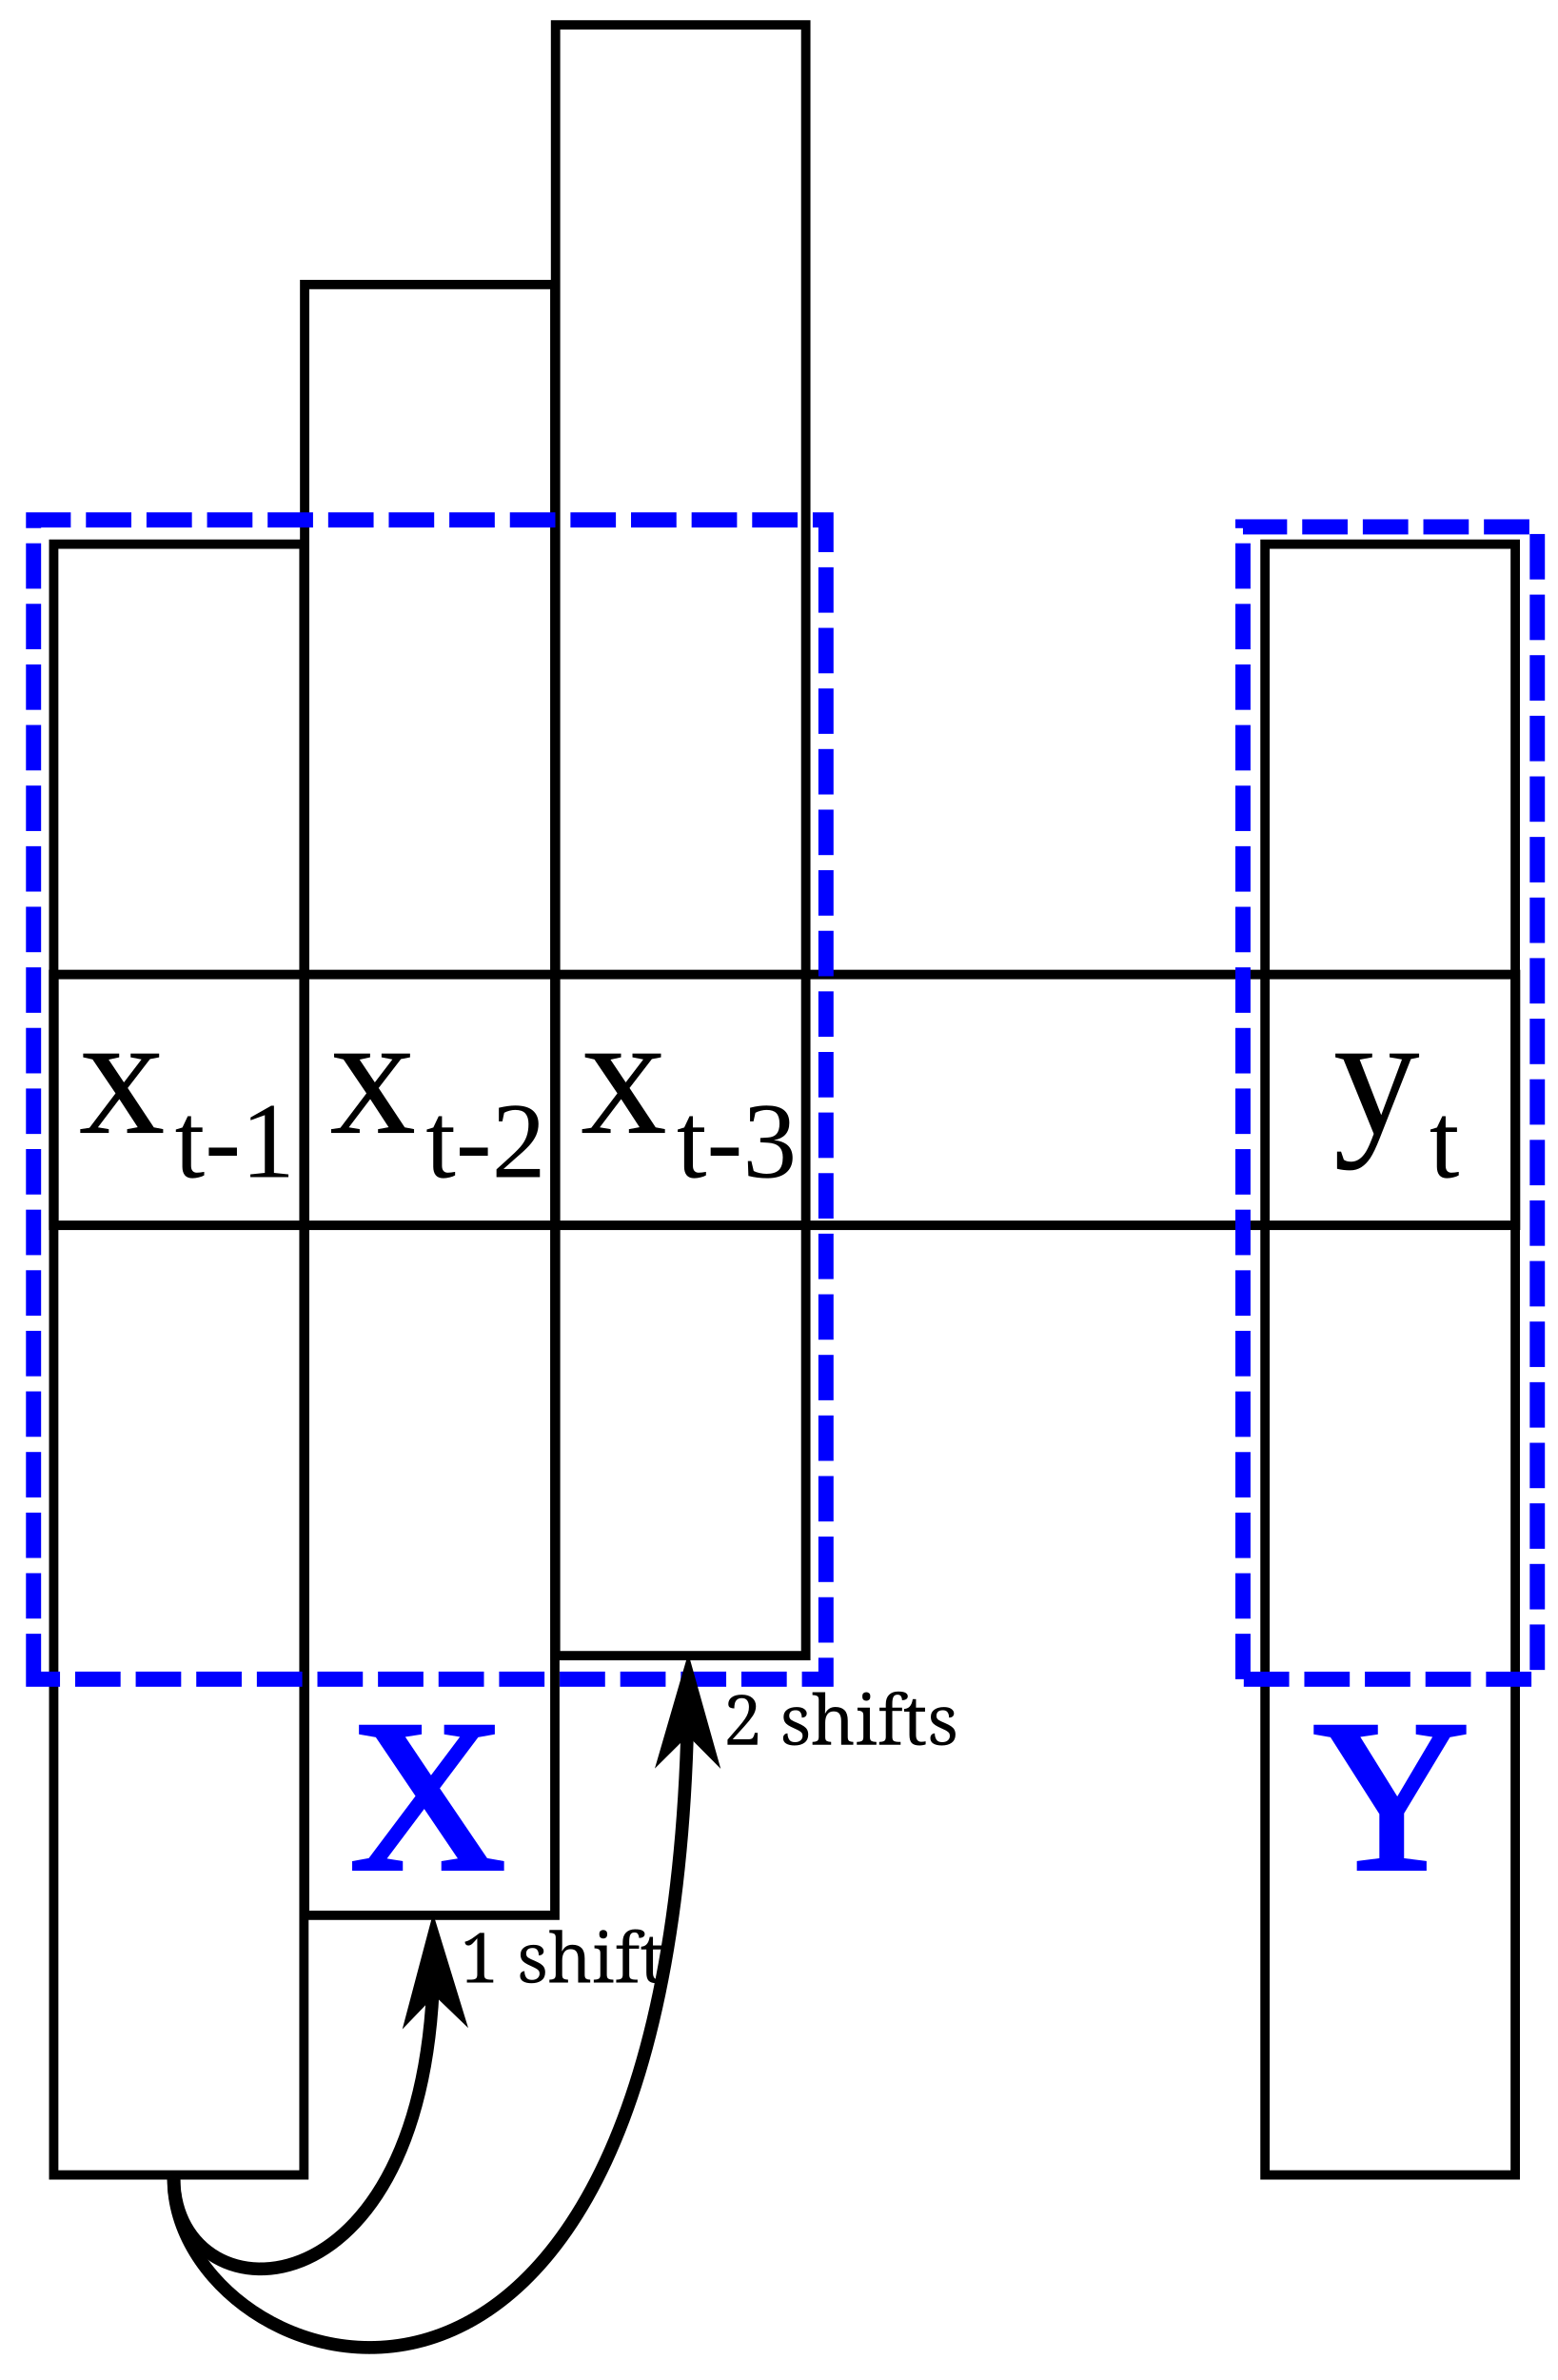
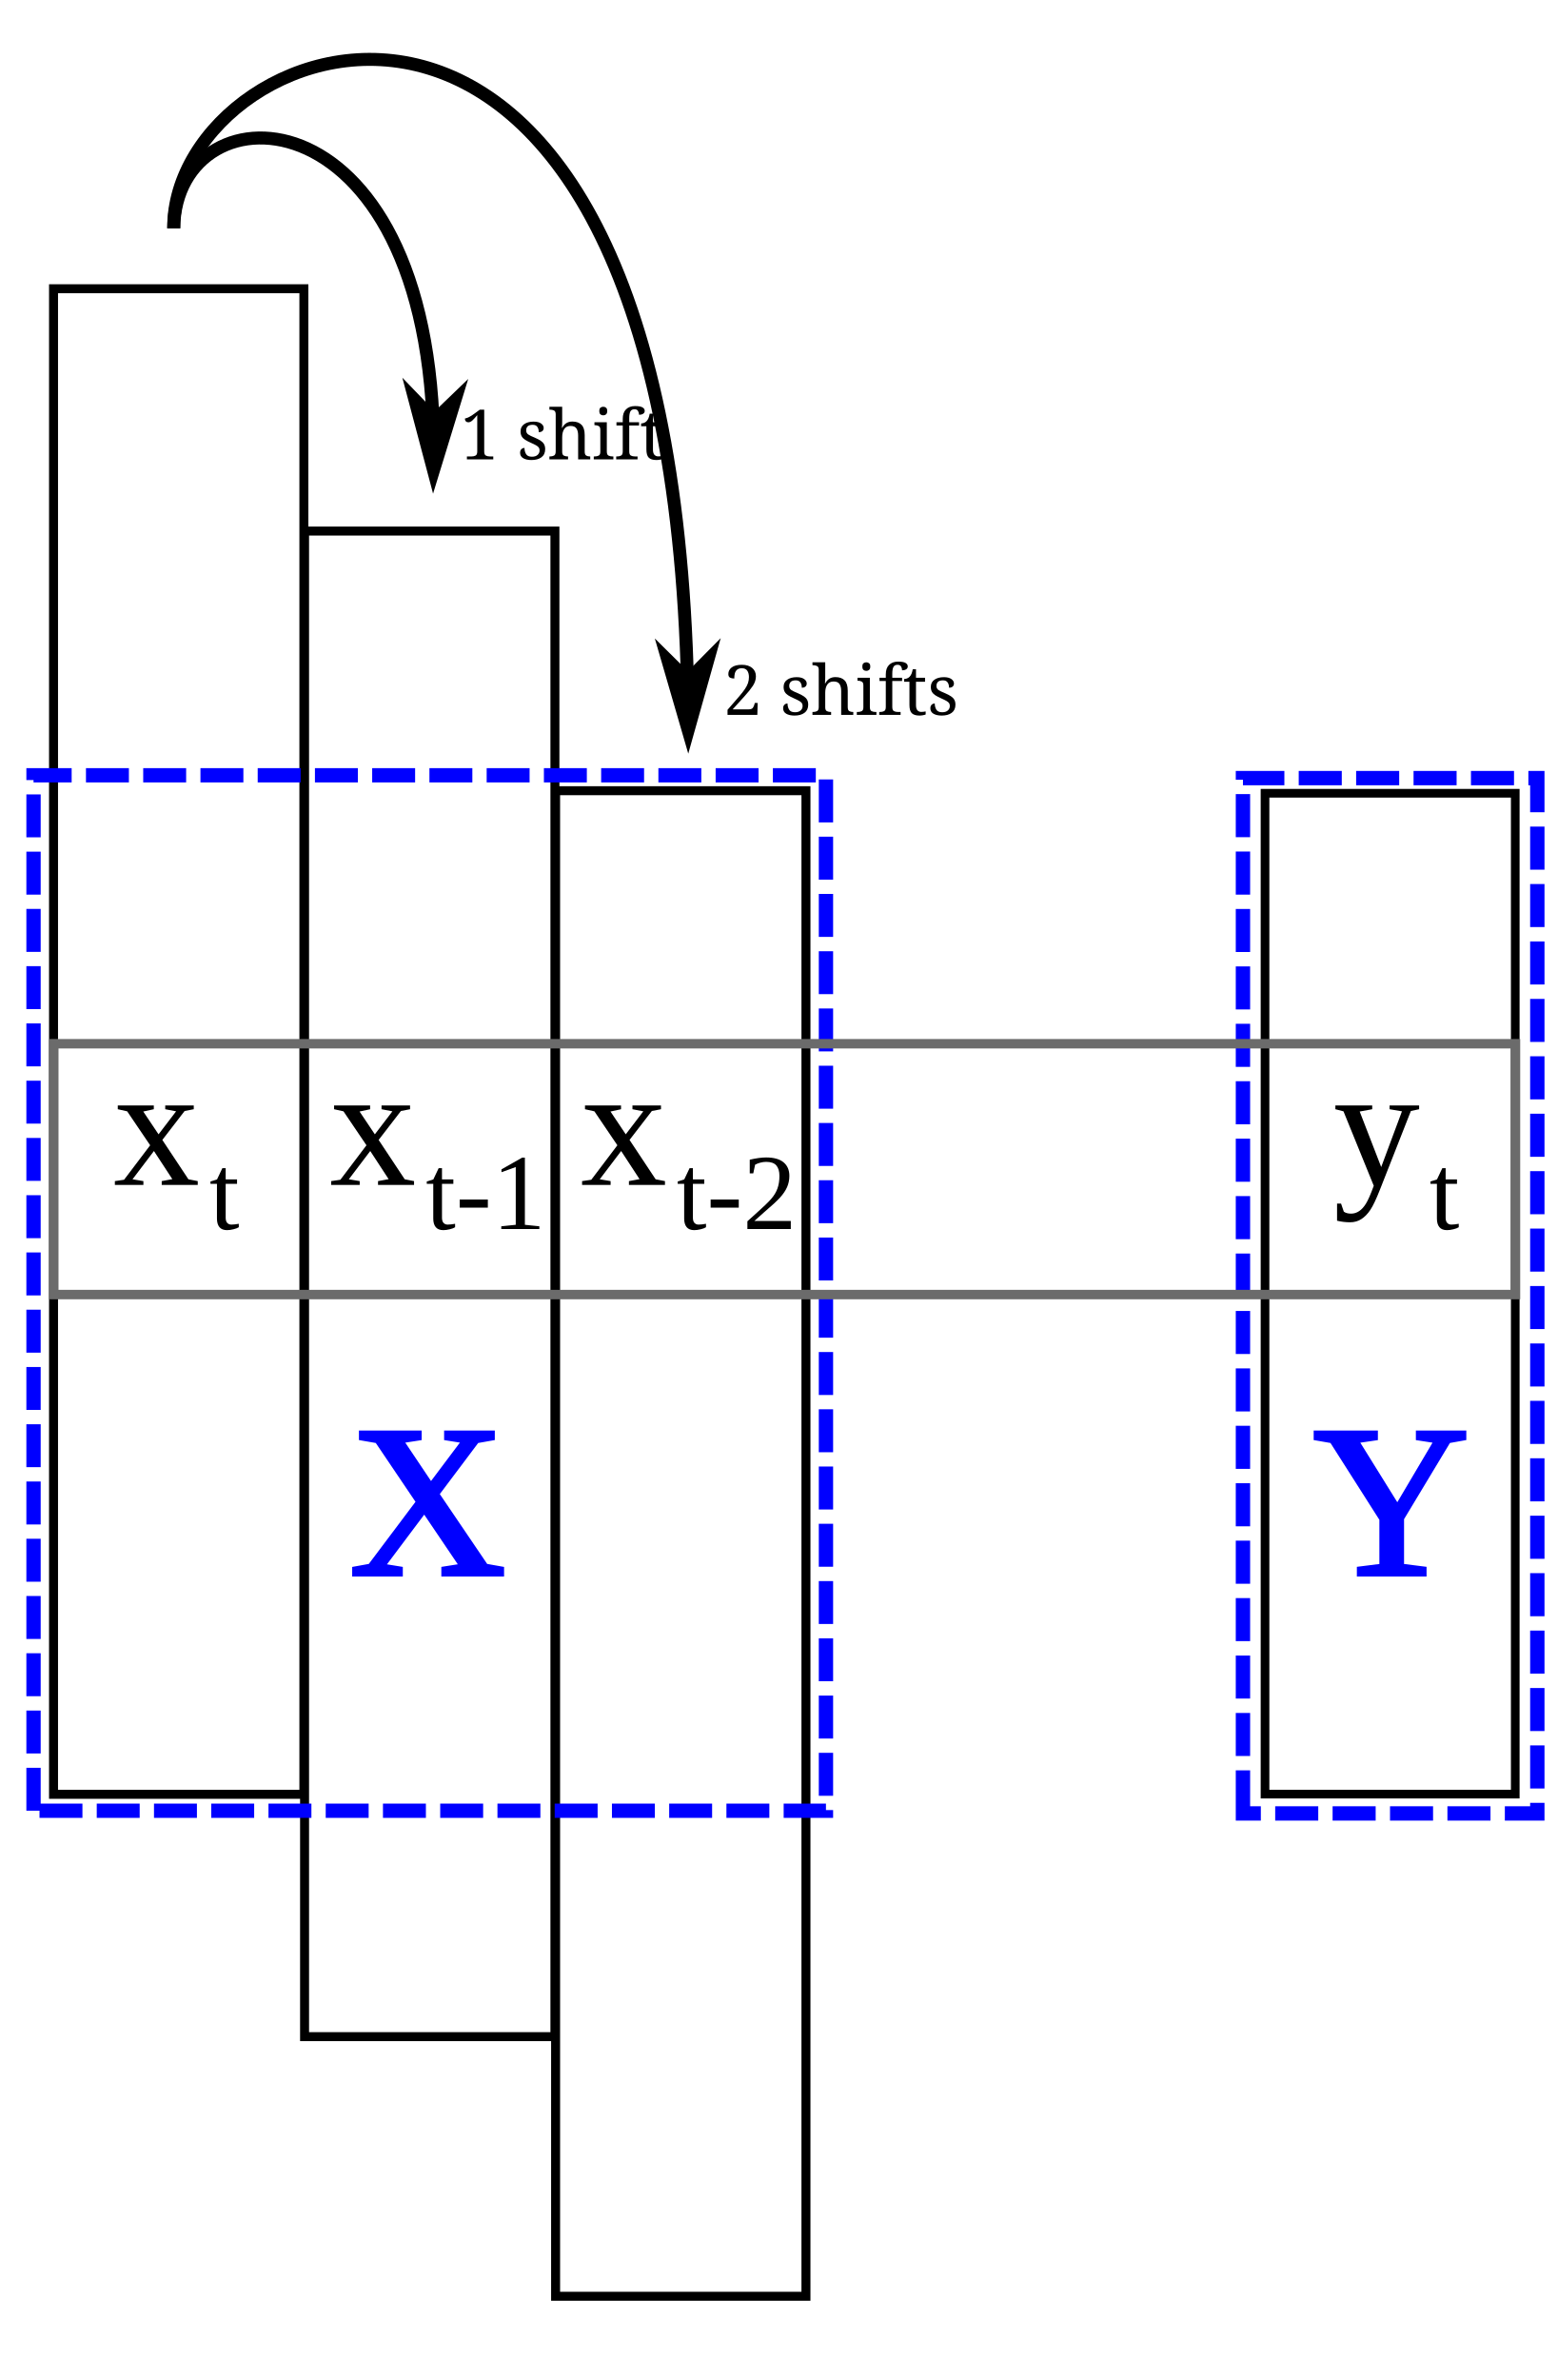
<svg xmlns="http://www.w3.org/2000/svg" width="360" height="550" id="svg2" version="1.1">
  <defs id="defs4">
    <marker orient="auto" refY="0" refX="0" id="Arrow1Mend" style="overflow:visible">
      <path id="path3625" d="M 0,0 5,-5 -12.5,0 5,5 0,0 z" style="fill-rule:evenodd;stroke:#000000;stroke-width:1pt;marker-start:none" transform="matrix(-0.4,0,0,-0.4,-4,0)" />
    </marker>
  </defs>
  <g id="layer1" transform="translate(-70.83707,-236.2701)">
-     <rect style="fill:none;stroke:#000000;stroke-width:2.158;stroke-miterlimit:4;stroke-opacity:1;stroke-dasharray:none;stroke-dashoffset:0" id="rect2816" width="57.842" height="376.858" x="83.253" y="362.022" ry="0" />
-     <rect ry="0" y="302.022" x="141.253" height="376.858" width="57.842" id="rect3592" style="fill:none;stroke:#000000;stroke-width:2.158;stroke-miterlimit:4;stroke-opacity:1;stroke-dasharray:none;stroke-dashoffset:0" />
-     <rect style="fill:none;stroke:#000000;stroke-width:2.158;stroke-miterlimit:4;stroke-opacity:1;stroke-dasharray:none;stroke-dashoffset:0" id="rect3594" width="57.842" height="376.858" x="199.253" y="242.022" ry="0" />
-     <rect ry="0" y="362.022" x="363.253" height="376.858" width="57.842" id="rect3596" style="fill:none;stroke:#000000;stroke-width:2.158;stroke-miterlimit:4;stroke-opacity:1;stroke-dasharray:none;stroke-dashoffset:0" />
-     <rect ry="0" y="83.268" x="-519.428" height="337.88" width="57.954" id="rect3598" style="fill:none;stroke:#000000;stroke-width:2.185;stroke-miterlimit:4;stroke-opacity:1;stroke-dasharray:none;stroke-dashoffset:0" transform="matrix(0,-1,1,0,0,0)" />
-     <text xml:space="preserve" style="font-size:40px;font-style:normal;font-variant:normal;font-weight:normal;font-stretch:normal;text-align:start;line-height:125%;writing-mode:lr-tb;text-anchor:start;fill:#000000;fill-opacity:1;stroke:none;font-family:Times New Roman;-inkscape-font-specification:'Times New Roman,'" x="89.033" y="498.091" id="text3600">
-       <tspan id="tspan3610" x="89.033" y="498.091">x</tspan>
+     <rect ry="0" y="358.152" x="-655.341" height="68.044" width="239.256" id="rect3652" style="fill:none;stroke:#0000ff;stroke-width:3.318;stroke-miterlimit:4;stroke-opacity:1;stroke-dasharray:9.953, 3.318;stroke-dashoffset:0" transform="matrix(0,-1,1,0,0,0)" />
+     <rect style="fill:none;stroke:#000000;stroke-width:2.074;stroke-miterlimit:4;stroke-opacity:1;stroke-dasharray:none;stroke-dashoffset:0" id="rect2816" width="57.87" height="347.926" x="83.211" y="302.996" ry="0" />
+     <rect ry="0" y="358.996" x="141.239" height="347.926" width="57.87" id="rect3592" style="fill:none;stroke:#000000;stroke-width:2.074;stroke-miterlimit:4;stroke-opacity:1;stroke-dasharray:none;stroke-dashoffset:0" />
+     <rect style="fill:none;stroke:#000000;stroke-width:2.074;stroke-miterlimit:4;stroke-opacity:1;stroke-dasharray:none;stroke-dashoffset:0" id="rect3594" width="57.87" height="347.926" x="199.267" y="418.996" ry="0" />
+     <rect ry="0" y="419.585" x="363.253" height="231.295" width="57.842" id="rect3596" style="fill:none;stroke:#000000;stroke-width:2;stroke-miterlimit:4;stroke-opacity:1;stroke-dasharray:none;stroke-dashoffset:0" />
+     <text xml:space="preserve" style="font-size:40px;font-style:normal;font-variant:normal;font-weight:normal;font-stretch:normal;text-align:start;line-height:125%;writing-mode:lr-tb;text-anchor:start;fill:#000000;fill-opacity:1;stroke:none;font-family:Times New Roman;-inkscape-font-specification:'Times New Roman,'" x="97.033" y="510.091" id="text3600">
+       <tspan id="tspan3610" x="97.033" y="510.091">x</tspan>
    </text>
-     <text id="text3612" y="508.298" x="111.24" style="font-size:25px;font-style:normal;font-variant:normal;font-weight:normal;font-stretch:normal;text-align:start;line-height:125%;writing-mode:lr-tb;text-anchor:start;fill:#000000;fill-opacity:1;stroke:none;font-family:Times New Roman;-inkscape-font-specification:'Times New Roman,'" xml:space="preserve">
-       <tspan id="tspan3616" x="111.24" y="508.298">t-1</tspan>
+     <text id="text3612" y="520.298" x="119.24" style="font-size:25px;font-style:normal;font-variant:normal;font-weight:normal;font-stretch:normal;text-align:start;line-height:125%;writing-mode:lr-tb;text-anchor:start;fill:#000000;fill-opacity:1;stroke:none;font-family:Times New Roman;-inkscape-font-specification:'Times New Roman,'" xml:space="preserve">
+       <tspan id="tspan3018" x="119.24" y="520.298">t</tspan>
    </text>
-     <text id="text3618" y="498.091" x="147.033" style="font-size:40px;font-style:normal;font-variant:normal;font-weight:normal;font-stretch:normal;text-align:start;line-height:125%;writing-mode:lr-tb;text-anchor:start;fill:#000000;fill-opacity:1;stroke:none;font-family:Times New Roman;-inkscape-font-specification:'Times New Roman,'" xml:space="preserve">
-       <tspan y="498.091" x="147.033" id="tspan3620">x</tspan>
+     <text id="text3618" y="510.091" x="147.033" style="font-size:40px;font-style:normal;font-variant:normal;font-weight:normal;font-stretch:normal;text-align:start;line-height:125%;writing-mode:lr-tb;text-anchor:start;fill:#000000;fill-opacity:1;stroke:none;font-family:Times New Roman;-inkscape-font-specification:'Times New Roman,'" xml:space="preserve">
+       <tspan y="510.091" x="147.033" id="tspan3620">x</tspan>
    </text>
-     <text xml:space="preserve" style="font-size:25px;font-style:normal;font-variant:normal;font-weight:normal;font-stretch:normal;text-align:start;line-height:125%;writing-mode:lr-tb;text-anchor:start;fill:#000000;fill-opacity:1;stroke:none;font-family:Times New Roman;-inkscape-font-specification:'Times New Roman,'" x="169.24" y="508.298" id="text3622">
-       <tspan id="tspan3642" x="169.24" y="508.298">t-2</tspan>
+     <text xml:space="preserve" style="font-size:25px;font-style:normal;font-variant:normal;font-weight:normal;font-stretch:normal;text-align:start;line-height:125%;writing-mode:lr-tb;text-anchor:start;fill:#000000;fill-opacity:1;stroke:none;font-family:Times New Roman;-inkscape-font-specification:'Times New Roman,'" x="169.24" y="520.298" id="text3622">
+       <tspan id="tspan3020" x="169.24" y="520.298">t-1</tspan>
    </text>
-     <text xml:space="preserve" style="font-size:40px;font-style:normal;font-variant:normal;font-weight:normal;font-stretch:normal;text-align:start;line-height:125%;writing-mode:lr-tb;text-anchor:start;fill:#000000;fill-opacity:1;stroke:none;font-family:Times New Roman;-inkscape-font-specification:'Times New Roman,'" x="205.033" y="498.091" id="text3626">
-       <tspan id="tspan3628" x="205.033" y="498.091">x</tspan>
+     <text xml:space="preserve" style="font-size:40px;font-style:normal;font-variant:normal;font-weight:normal;font-stretch:normal;text-align:start;line-height:125%;writing-mode:lr-tb;text-anchor:start;fill:#000000;fill-opacity:1;stroke:none;font-family:Times New Roman;-inkscape-font-specification:'Times New Roman,'" x="205.033" y="510.091" id="text3626">
+       <tspan id="tspan3628" x="205.033" y="510.091">x</tspan>
    </text>
-     <text id="text3630" y="508.298" x="227.24" style="font-size:25px;font-style:normal;font-variant:normal;font-weight:normal;font-stretch:normal;text-align:start;line-height:125%;writing-mode:lr-tb;text-anchor:start;fill:#000000;fill-opacity:1;stroke:none;font-family:Times New Roman;-inkscape-font-specification:'Times New Roman,'" xml:space="preserve">
-       <tspan id="tspan3644" x="227.24" y="508.298">t-3</tspan>
+     <text id="text3630" y="520.298" x="227.24" style="font-size:25px;font-style:normal;font-variant:normal;font-weight:normal;font-stretch:normal;text-align:start;line-height:125%;writing-mode:lr-tb;text-anchor:start;fill:#000000;fill-opacity:1;stroke:none;font-family:Times New Roman;-inkscape-font-specification:'Times New Roman,'" xml:space="preserve">
+       <tspan id="tspan3022" x="227.24" y="520.298">t-2</tspan>
    </text>
-     <text id="text3634" y="498.091" x="379.033" style="font-size:40px;font-style:normal;font-variant:normal;font-weight:normal;font-stretch:normal;text-align:start;line-height:125%;writing-mode:lr-tb;text-anchor:start;fill:#000000;fill-opacity:1;stroke:none;font-family:Times New Roman;-inkscape-font-specification:'Times New Roman,'" xml:space="preserve">
-       <tspan id="tspan3648" x="379.033" y="498.091">y</tspan>
+     <text id="text3634" y="510.091" x="379.033" style="font-size:40px;font-style:normal;font-variant:normal;font-weight:normal;font-stretch:normal;text-align:start;line-height:125%;writing-mode:lr-tb;text-anchor:start;fill:#000000;fill-opacity:1;stroke:none;font-family:Times New Roman;-inkscape-font-specification:'Times New Roman,'" xml:space="preserve">
+       <tspan id="tspan3648" x="379.033" y="510.091">y</tspan>
    </text>
-     <text xml:space="preserve" style="font-size:25px;font-style:normal;font-variant:normal;font-weight:normal;font-stretch:normal;text-align:start;line-height:125%;writing-mode:lr-tb;text-anchor:start;fill:#000000;fill-opacity:1;stroke:none;font-family:Times New Roman;-inkscape-font-specification:'Times New Roman,'" x="401.24" y="508.298" id="text3638">
-       <tspan id="tspan3646" x="401.24" y="508.298">t</tspan>
+     <text xml:space="preserve" style="font-size:25px;font-style:normal;font-variant:normal;font-weight:normal;font-stretch:normal;text-align:start;line-height:125%;writing-mode:lr-tb;text-anchor:start;fill:#000000;fill-opacity:1;stroke:none;font-family:Times New Roman;-inkscape-font-specification:'Times New Roman,'" x="401.24" y="520.298" id="text3638">
+       <tspan id="tspan3646" x="401.24" y="520.298">t</tspan>
    </text>
-     <rect transform="matrix(0,-1,1,0,0,0)" style="fill:none;stroke:#0000ff;stroke-width:3.5;stroke-miterlimit:4;stroke-opacity:1;stroke-dasharray:10.5, 3.5;stroke-dashoffset:0" id="rect3650" width="267.886" height="183.174" x="-624.314" y="78.587" ry="0" />
-     <rect ry="0" y="358.152" x="-624.323" height="68.044" width="266.299" id="rect3652" style="fill:none;stroke:#0000ff;stroke-width:3.5;stroke-miterlimit:4;stroke-opacity:1;stroke-dasharray:10.5, 3.5;stroke-dashoffset:0" transform="matrix(0,-1,1,0,0,0)" />
-     <text id="text3654" y="668.091" x="151.653" style="font-size:50px;font-style:normal;font-variant:normal;font-weight:normal;font-stretch:normal;text-align:start;line-height:125%;writing-mode:lr-tb;text-anchor:start;fill:#0000ff;fill-opacity:1;stroke:#0000ff;stroke-opacity:1;font-family:Times New Roman;-inkscape-font-specification:'Times New Roman,'" xml:space="preserve">
-       <tspan id="tspan3664" x="151.653" y="668.091">X</tspan>
+     <rect transform="matrix(0,-1,1,0,0,0)" style="fill:none;stroke:#0000ff;stroke-width:3.308;stroke-miterlimit:4;stroke-opacity:1;stroke-dasharray:9.924, 3.308;stroke-dashoffset:0" id="rect3650" width="239.287" height="183.174" x="-654.717" y="78.587" ry="0" />
+     <text id="text3654" y="600.091" x="151.653" style="font-size:50px;font-style:normal;font-variant:normal;font-weight:normal;font-stretch:normal;text-align:start;line-height:125%;writing-mode:lr-tb;text-anchor:start;fill:#0000ff;fill-opacity:1;stroke:#0000ff;stroke-opacity:1;font-family:Times New Roman;-inkscape-font-specification:'Times New Roman,'" xml:space="preserve">
+       <tspan id="tspan3664" x="151.653" y="600.091">X</tspan>
    </text>
-     <text xml:space="preserve" style="font-size:50px;font-style:normal;font-variant:normal;font-weight:normal;font-stretch:normal;text-align:start;line-height:125%;writing-mode:lr-tb;text-anchor:start;fill:#0000ff;fill-opacity:1;stroke:#0000ff;stroke-opacity:1;font-family:Times New Roman;-inkscape-font-specification:'Times New Roman,'" x="374.437" y="668.091" id="text3658">
-       <tspan id="tspan3662" x="374.437" y="668.091">Y</tspan>
+     <text xml:space="preserve" style="font-size:50px;font-style:normal;font-variant:normal;font-weight:normal;font-stretch:normal;text-align:start;line-height:125%;writing-mode:lr-tb;text-anchor:start;fill:#0000ff;fill-opacity:1;stroke:#0000ff;stroke-opacity:1;font-family:Times New Roman;-inkscape-font-specification:'Times New Roman,'" x="374.437" y="600.091" id="text3658">
+       <tspan id="tspan3662" x="374.437" y="600.091">Y</tspan>
    </text>
-     <path style="fill:none;stroke:#000000;stroke-width:3;stroke-linecap:butt;stroke-linejoin:miter;stroke-miterlimit:4;stroke-opacity:1;stroke-dasharray:none;marker-end:url(#Arrow1Mend)" d="m 110.993,739.73 c 0.412,34.013 61.776,33.56 60.064,-55.407" id="path2839" />
-     <path id="path4061" d="m 110.993,739.73 c -0.433,46.968 117.996,90.202 118.915,-115.487" style="fill:none;stroke:#000000;stroke-width:3;stroke-linecap:butt;stroke-linejoin:miter;stroke-miterlimit:4;stroke-opacity:1;stroke-dasharray:none;marker-end:url(#Arrow1Mend)" />
-     <text xml:space="preserve" style="font-size:16px;font-style:normal;font-variant:normal;font-weight:normal;font-stretch:normal;text-align:start;line-height:125%;writing-mode:lr-tb;text-anchor:start;fill:#000000;fill-opacity:1;stroke:none;font-family:Georgia;-inkscape-font-specification:Georgia" x="177.236" y="694.421" id="text4063">
-       <tspan id="tspan4065" x="177.236" y="694.421">1 shift</tspan>
+     <path style="fill:none;stroke:#000000;stroke-width:3;stroke-linecap:butt;stroke-linejoin:miter;stroke-miterlimit:4;stroke-opacity:1;stroke-dasharray:none;marker-end:url(#Arrow1Mend)" d="m 110.993,289.033 c 0.412,-34.013 61.776,-33.56 60.064,55.407" id="path2839" />
+     <path id="path4061" d="m 110.993,289.033 c -0.433,-46.968 117.996,-90.202 118.915,115.487" style="fill:none;stroke:#000000;stroke-width:3;stroke-linecap:butt;stroke-linejoin:miter;stroke-miterlimit:4;stroke-opacity:1;stroke-dasharray:none;marker-end:url(#Arrow1Mend)" />
+     <text xml:space="preserve" style="font-size:16px;font-style:normal;font-variant:normal;font-weight:normal;font-stretch:normal;text-align:start;line-height:125%;writing-mode:lr-tb;text-anchor:start;fill:#000000;fill-opacity:1;stroke:none;font-family:Georgia;-inkscape-font-specification:Georgia" x="177.236" y="342.421" id="text4063">
+       <tspan id="tspan4065" x="177.236" y="342.421">1 shift</tspan>
    </text>
-     <text id="text4067" y="639.474" x="238.039" style="font-size:16px;font-style:normal;font-variant:normal;font-weight:normal;font-stretch:normal;text-align:start;line-height:125%;writing-mode:lr-tb;text-anchor:start;fill:#000000;fill-opacity:1;stroke:none;font-family:Georgia;-inkscape-font-specification:Georgia" xml:space="preserve">
-       <tspan y="639.474" x="238.039" id="tspan4069">2 shifts</tspan>
+     <text id="text4067" y="401.474" x="238.039" style="font-size:16px;font-style:normal;font-variant:normal;font-weight:normal;font-stretch:normal;text-align:start;line-height:125%;writing-mode:lr-tb;text-anchor:start;fill:#000000;fill-opacity:1;stroke:none;font-family:Georgia;-inkscape-font-specification:Georgia" xml:space="preserve">
+       <tspan y="401.474" x="238.039" id="tspan4069">2 shifts</tspan>
    </text>
+     <rect transform="matrix(0,-1,1,0,0,0)" style="fill:#000000;fill-opacity:0;stroke:#6b6b6b;stroke-width:2.185;stroke-miterlimit:4;stroke-opacity:1;stroke-dasharray:none;stroke-dashoffset:0" id="rect3046" width="57.954" height="337.88" x="-535.428" y="83.268" ry="0" />
  </g>
</svg>
